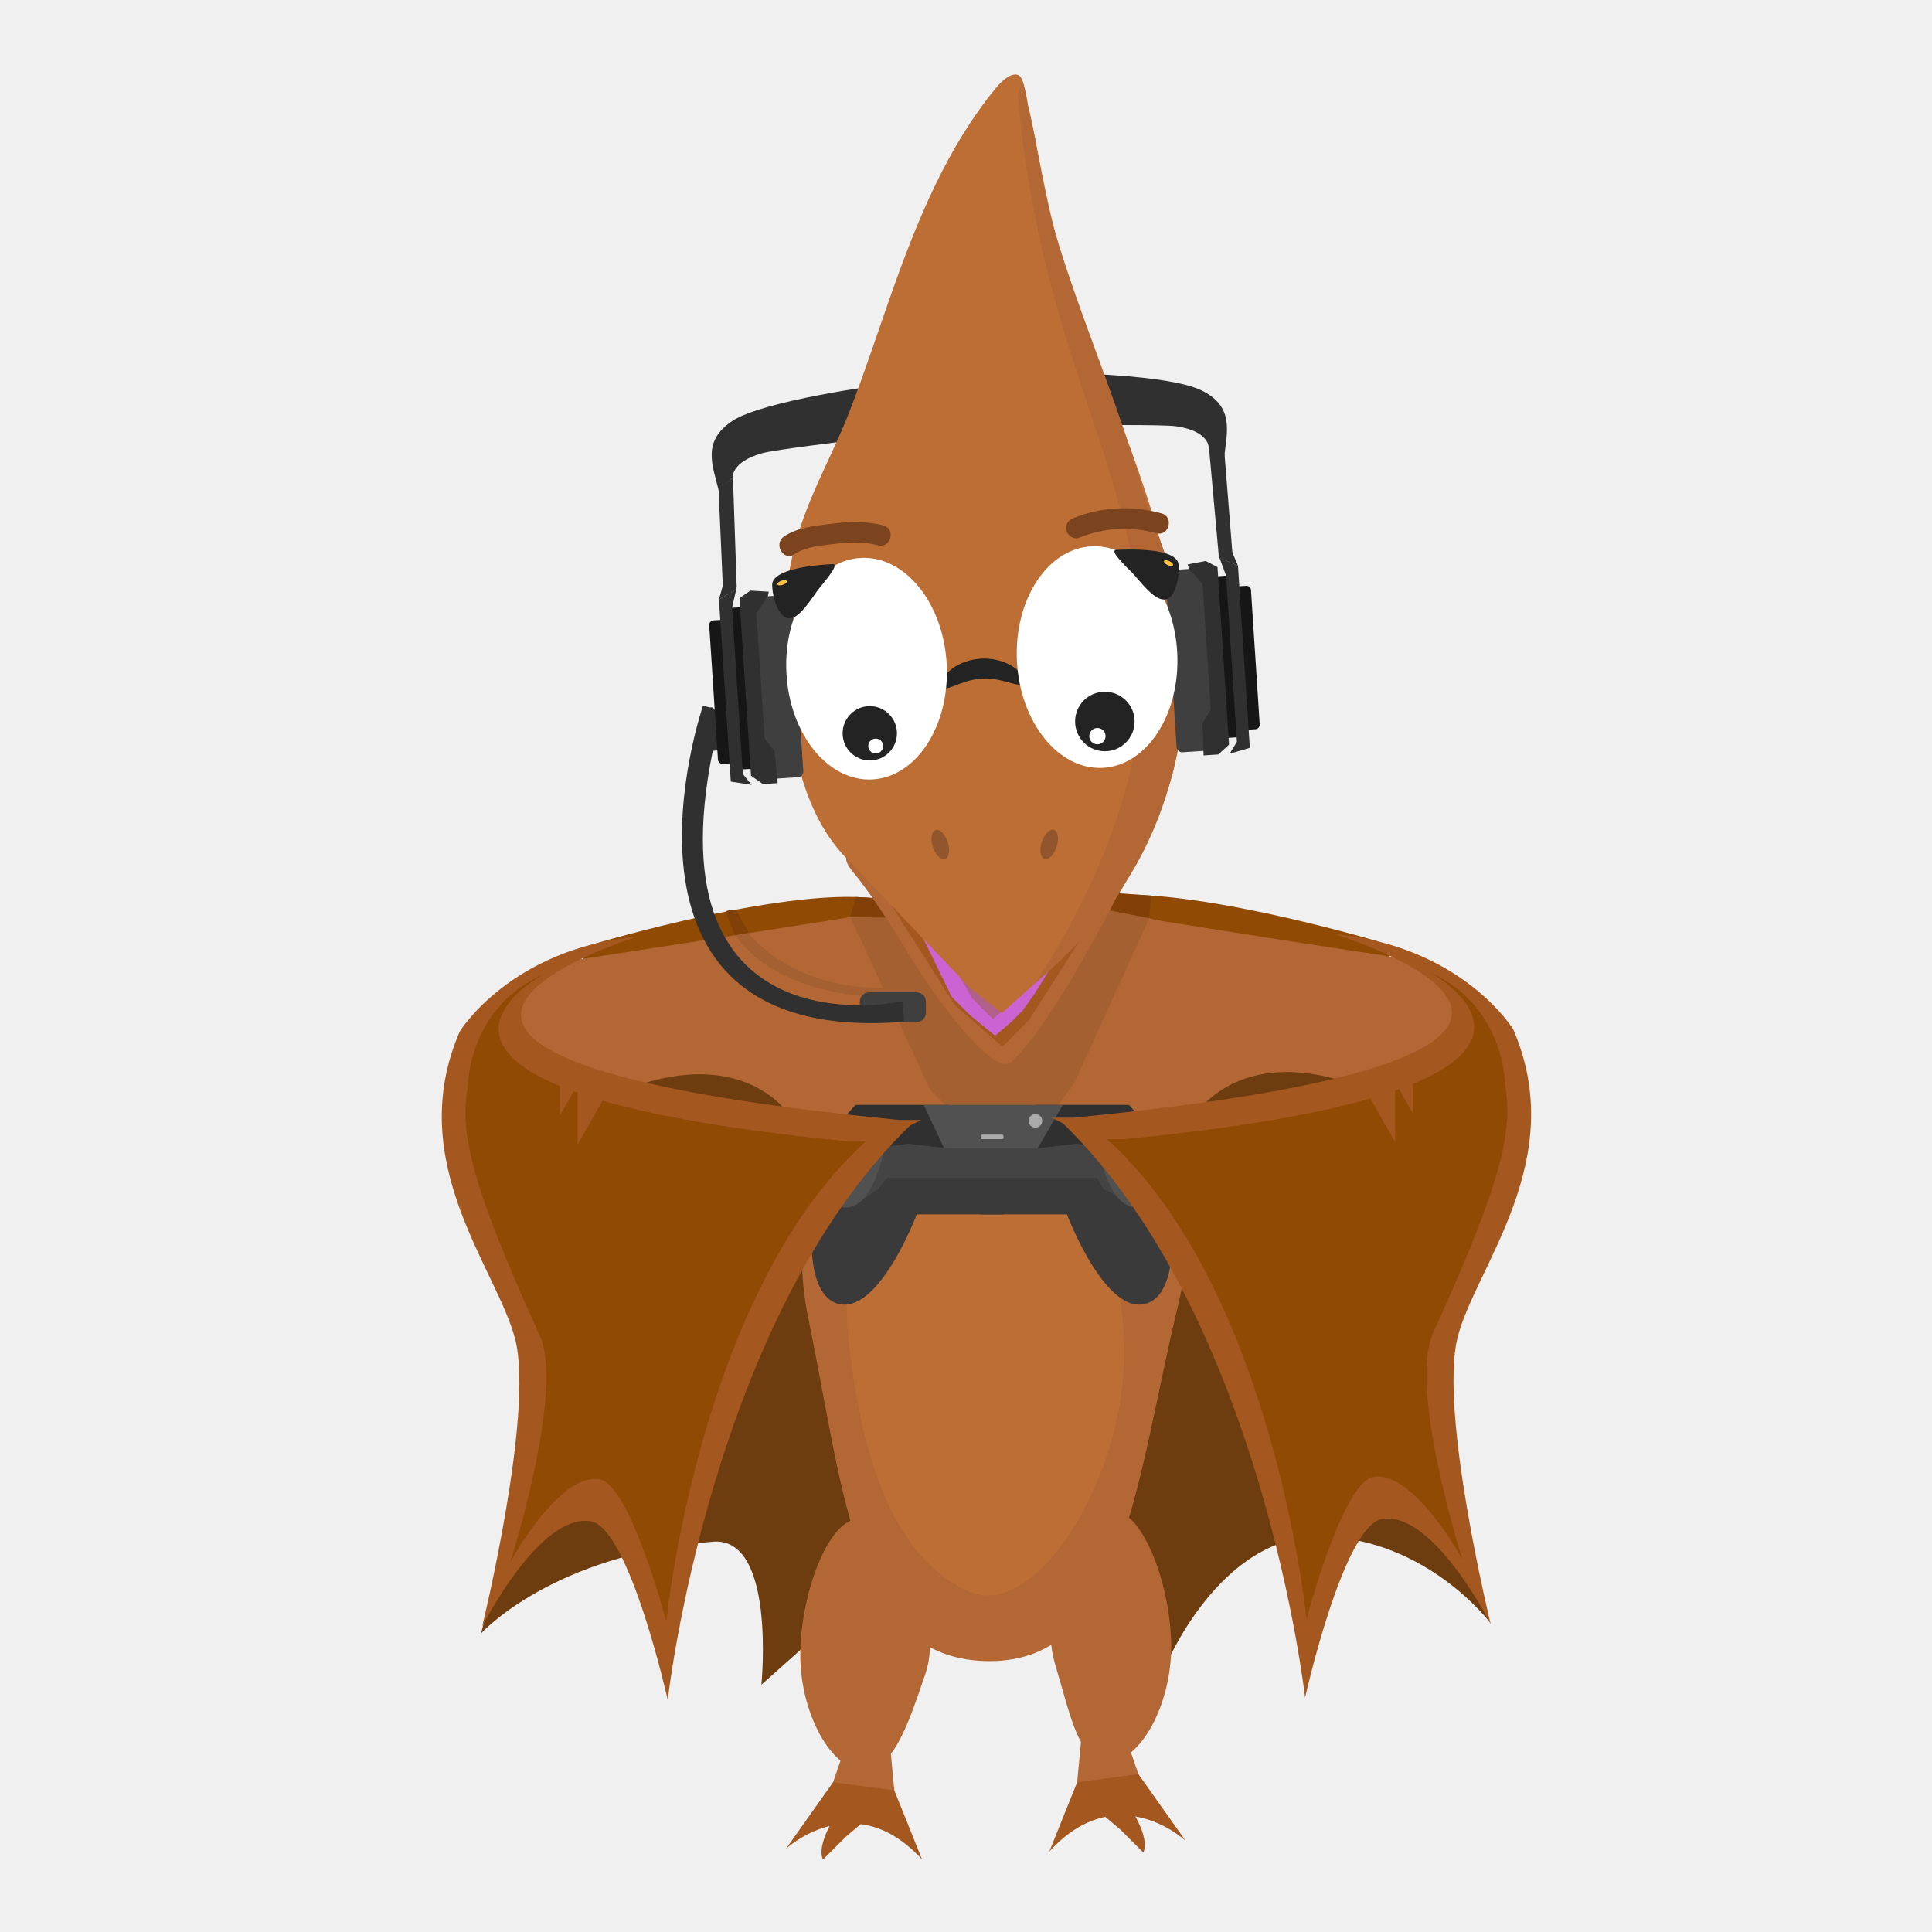
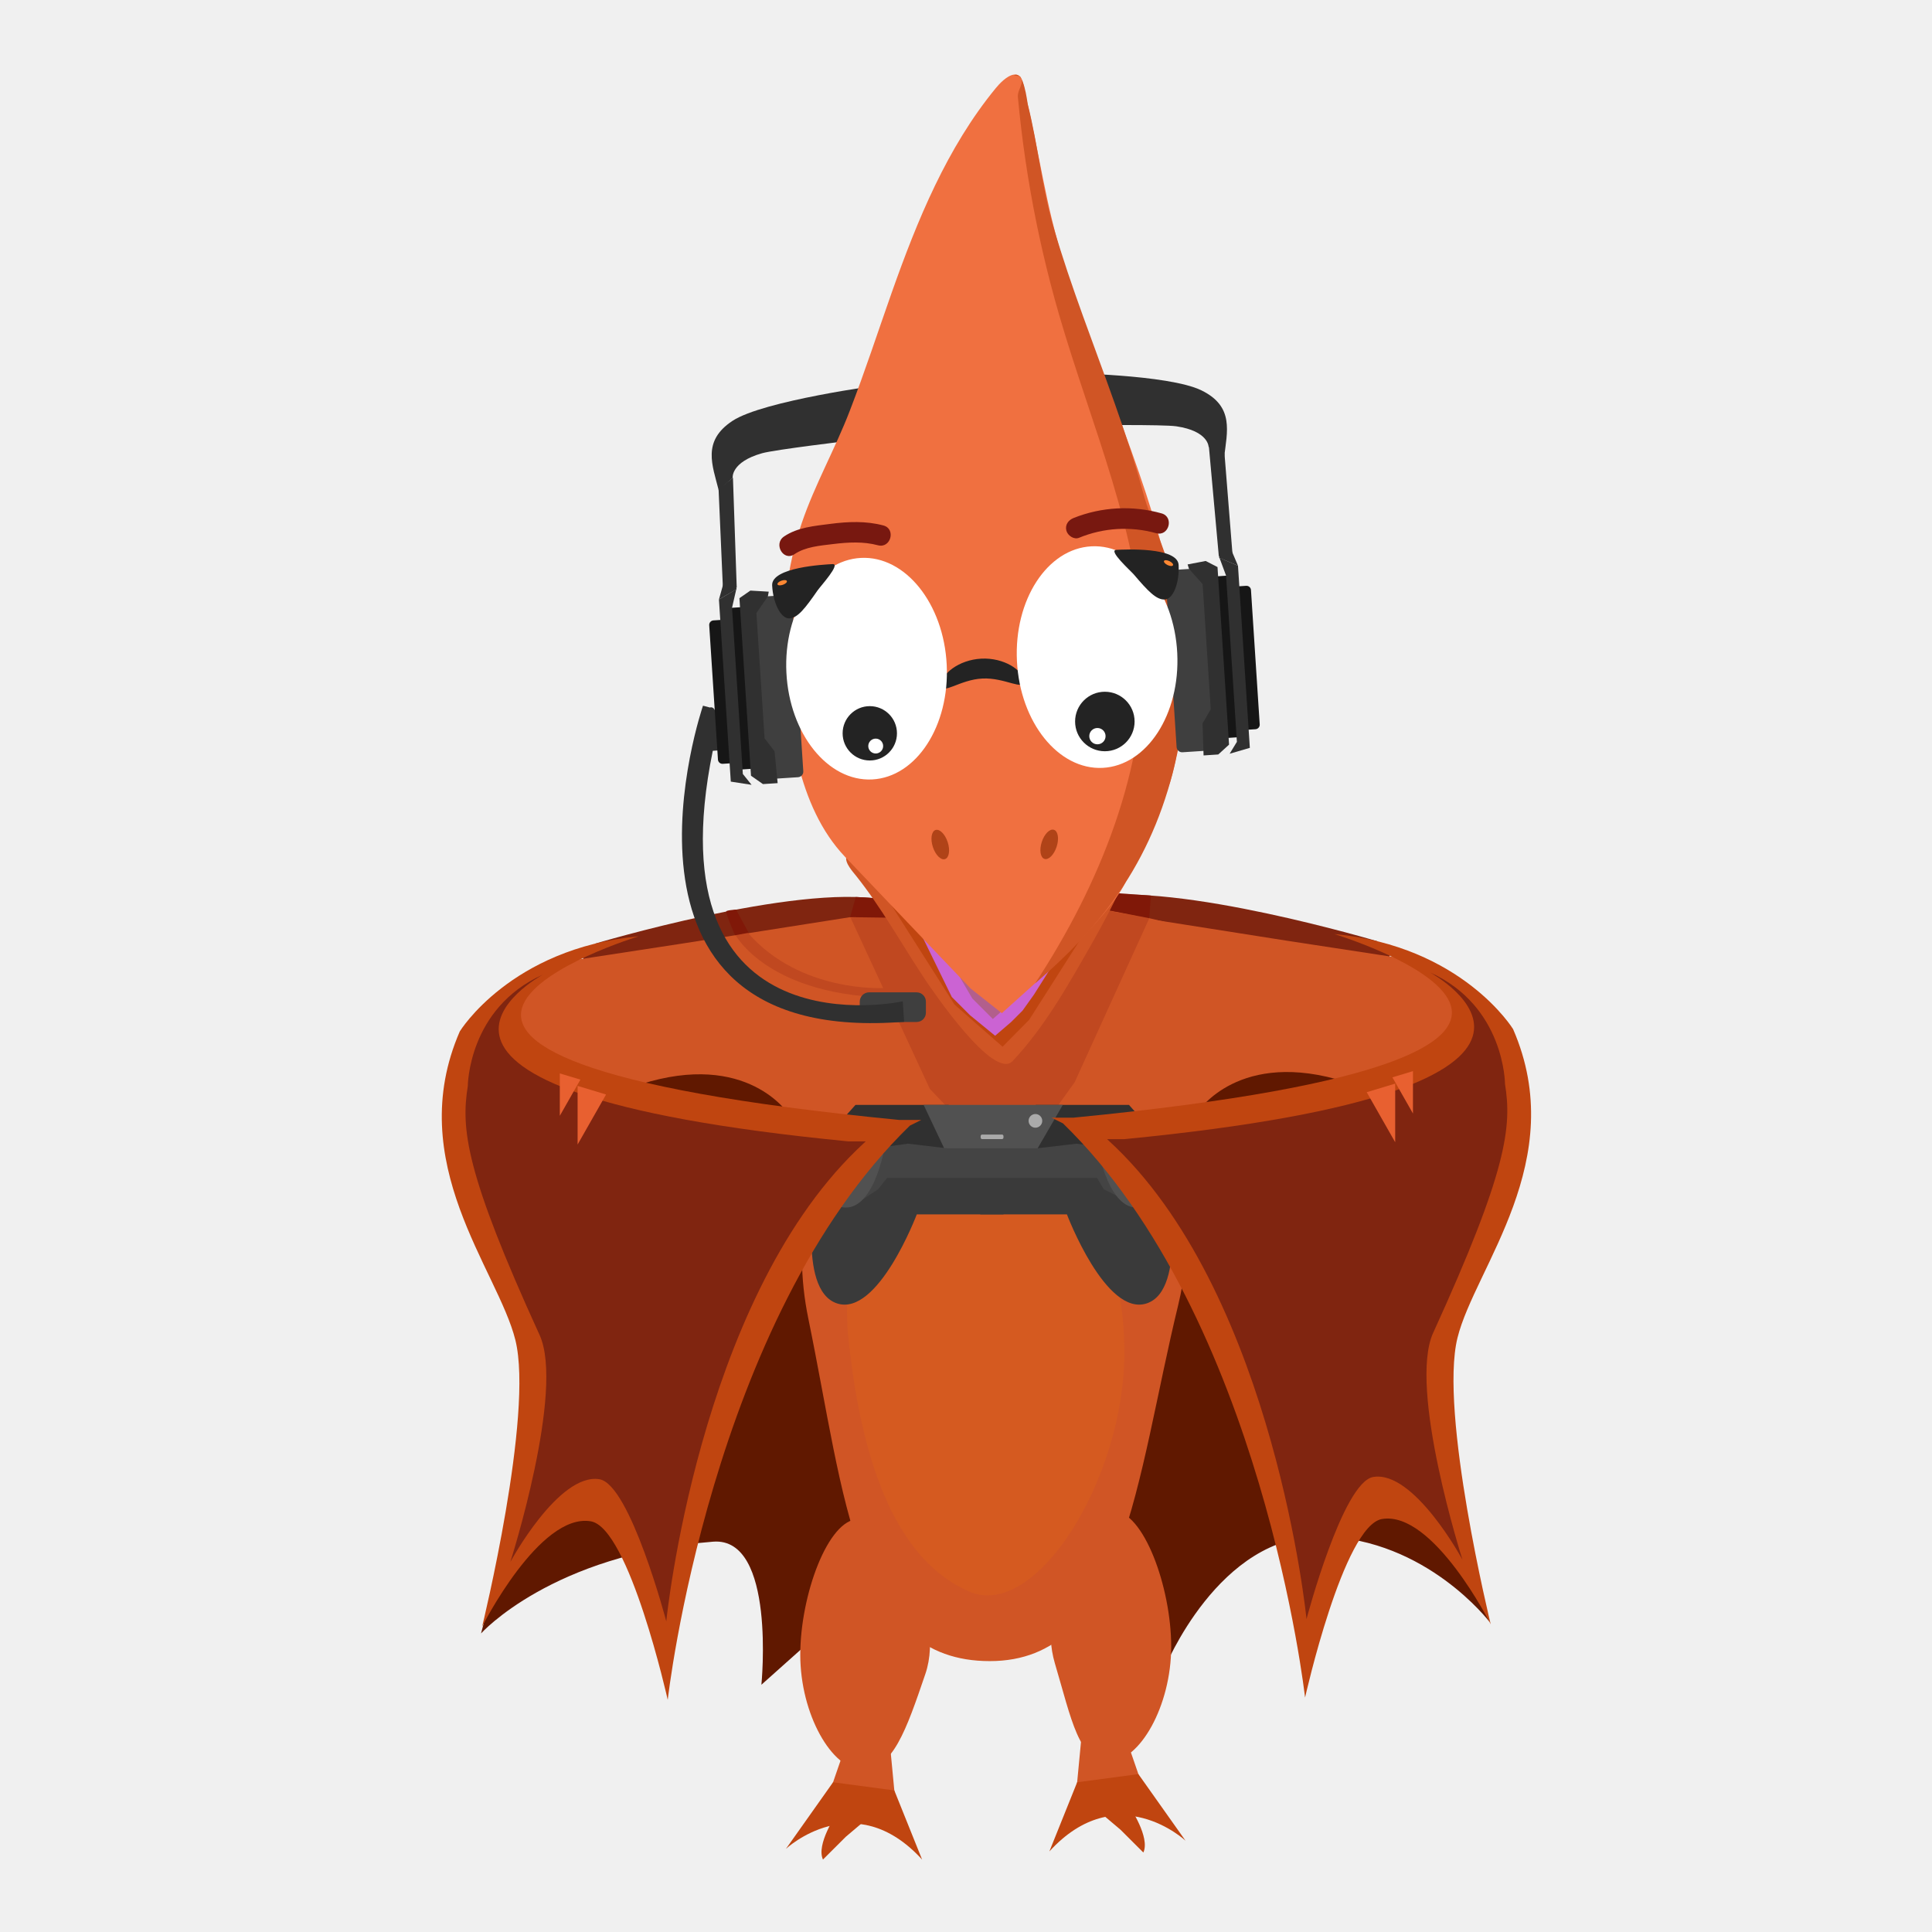
<svg xmlns="http://www.w3.org/2000/svg" viewBox="0 0 1280 1280">
  <defs>
-     <style>.cls-1{fill:#904a04;}.cls-2{fill:#b26734;}.cls-3{fill:#6d3c0f;}.cls-4{fill:#bd6e35;}.cls-5{fill:#a56032;}.cls-6{fill:#3a3a3a;}.cls-7{fill:#444;}.cls-8{fill:#515151;}.cls-9{fill:#303030;}.cls-10{fill:#aaa;}.cls-11{fill:#a4571f;}.cls-12{fill:#824009;}.cls-13{fill:#3f3f3f;}.cls-14{fill:#cb63d3;}.cls-15{fill:#b25f8c;}.cls-16{fill:#fff;}.cls-17{fill:#91562d;}.cls-18{fill:#232323;}.cls-19{fill:#161616;}.cls-20{fill:#7c441e;}.cls-21{fill:none;}.cls-22{fill:#ffc33e;}</style>
+     <style>.cls-1{fill:#802510;}.cls-2{fill:#d05525;}.cls-3{fill:#601800;}.cls-4{fill:#d55a20;}.cls-5{fill:#c04820;}.cls-6{fill:#3a3a3a;}.cls-7{fill:#444;}.cls-8{fill:#515151;}.cls-9{fill:#303030;}.cls-10{fill:#aaa;}.cls-11{fill:#c04510;}.cls-12{fill:#801808;}.cls-13{fill:#3f3f3f;}.cls-14{fill:#cb63d3;}.cls-15{fill:#b25f8c;}.cls-16{fill:#fff;}.cls-17{fill:#b04318;}.cls-18{fill:#232323;}.cls-19{fill:#161616;}.cls-20{fill:#781810;}.cls-21{fill:none;}.cls-22{fill:#ff8833;}.cls-23{fill:#E86030;}.cls-24{fill:#F07040;}</style>
  </defs>
  <g id="Layer_1" data-name="Layer 1">
    <path class="cls-1" d="M921.82,627.73s-2,9.07-2,10.58-52.4-4.53-52.4-4.53l2-16.63Z" />
    <path class="cls-1" d="M912.81,623.68s-133.07-39.78-190.5-29.2-20.22,41.57-20.22,41.57Z" />
    <path class="cls-1" d="M385.21,629.24s2,9.07,2,10.58,52.39-4.53,52.39-4.53l-2-16.63Z" />
    <path class="cls-1" d="M394.22,625.2S527.29,585.41,584.72,596s20.22,41.57,20.22,41.57Z" />
    <ellipse class="cls-2" cx="661.81" cy="721.44" rx="243.34" ry="123.94" />
    <path class="cls-2" d="M589.26,603.55,454.74,624.71,368,638l-23.38,24v42.51l4.43,52.9,73.33,26.45,57.09,3.78C462.74,617.52,589.26,603.55,589.26,603.55Z" />
    <path class="cls-3" d="M522.41,738.07s-27.2-42.32-98.24-19.65,39.3,42.32,39.3,42.32Z" />
    <path class="cls-3" d="M318.71,1082.18s47-52.34,153.74-60.78c41.82-3.3,32,94.78,32,94.78l71.24-63.61L715,1063.91l56.45,41.57s36.09-89.36,104.91-87.51,110.37,56.44,110.37,56.44l-87.43-276H393.23Z" />
    <path class="cls-2" d="M780.61,864.53c-28.25,116.39-35.37,236-124.87,236-89.31,0-95.6-107.1-120.18-226.8-22.46-109.4,48.38-182.41,120.18-182.41a131.4,131.4,0,0,1,65.58,18.13C766.57,735.84,798.71,790,780.61,864.53Z" />
    <path class="cls-4" d="M744.93,895.92c0,84.15-58.69,177.73-102.78,158.55-46.3-20.16-70.81-80-80-167.2-8.77-83.21,44.22-144.88,90.28-144.88S744.93,811.76,744.93,895.92Z" />
    <path class="cls-2" d="M717.77,602,852.29,623.2,939,636.44l23.38,24v42.51L958,755.82l-73.33,26.45-57.09,3.78C844.29,616,717.77,602,717.77,602Z" />
    <polygon class="cls-5" points="563.56 608.08 616.06 721.44 669 777 712 717 761.56 608.08 689.56 595.99 619.46 601.18 563.56 608.08" />
    <path class="cls-6" d="M773.17,783.34s13.81,71.11-13.4,80.18-52.9-58.95-52.9-58.95H649.44l-1.52-36.27,93.71-18.14Z" />
    <path class="cls-6" d="M541.09,783.34s-13.8,71.11,13.4,80.18,52.9-58.95,52.9-58.95h57.44l1.51-36.27-93.71-18.14Z" />
    <polygon class="cls-7" points="568.1 797.01 581.7 787.95 587.75 780.39 726.8 780.39 731.33 787.95 743.42 793.99 734.35 751.67 642.16 745.63 580.19 751.67 568.1 797.01" />
    <path class="cls-8" d="M772.48,760.11s7.55,32.49-15.12,39.26-30.26-40.1-30.26-40.1l16.66-4.58Z" />
    <path class="cls-8" d="M540.89,760.11S533.33,792.6,556,799.37s30.26-40.1,30.26-40.1l-16.66-4.58Z" />
    <polygon class="cls-9" points="686.19 732.02 747.96 732.02 773.65 760.74 746.45 762.25 713.19 757.72 687.5 760.74 686.19 732.02" />
    <polygon class="cls-9" points="628.55 732.02 566.78 732.02 541.09 760.74 568.3 762.25 601.55 757.72 627.24 760.74 628.55 732.02" />
    <polygon class="cls-8" points="687.5 760.74 625.53 760.74 611.93 732.02 704.13 732.02 687.5 760.74" />
    <circle class="cls-10" cx="685.99" cy="742.6" r="4.53" />
    <rect class="cls-10" x="649.71" y="751.67" width="15.11" height="3.02" rx="1" />
    <path class="cls-6" d="M559.56,793.1a79.75,79.75,0,0,0,9-27.76c.12-1-1.39-1-1.51,0a77.43,77.43,0,0,1-8.75,27c-.46.85.84,1.62,1.31.76Z" />
    <path class="cls-6" d="M754.31,792.34a77.41,77.41,0,0,1-8.74-27c-.13-1-1.64-1-1.51,0a79.33,79.33,0,0,0,9,27.76c.46.86,1.76.1,1.3-.76Z" />
    <path class="cls-11" d="M602.82,745.76c-132.25,128.47-160.43,380.45-160.43,380.45s-25.51-114.06-51-118.31c-34-5.67-71.95,69.74-71.95,69.74s34.32-140.44,22-189.87c-11.57-46.59-74.6-117.53-36.82-204.43,0,0,33.58-55,118.44-63,0,0-261.1,79.46,172.81,121.66h14.48Z" />
    <path class="cls-1" d="M567.57,761.87c-105.22,102.21-126.14,312.31-126.14,312.31s-23.94-90.75-44.23-94.13c-27.05-4.51-59.07,54.76-59.07,54.76s36.2-113.48,19.36-150.34C308.38,777,305.36,747.88,309.93,719.6c0,0,.08-51.55,49.69-73.86,0,0-142.7,76.88,202.53,110.46h11.39Z" />
    <path class="cls-3" d="M793.68,736.56s27.21-42.32,98.25-19.65-39.3,42.32-39.3,42.32Z" />
    <path class="cls-11" d="M704.21,744.24C836.46,872.72,864.64,1124.7,864.64,1124.7s25.51-114.07,51-118.32c34-5.66,72,69.75,72,69.75s-34.32-140.44-22-189.87c11.57-46.59,74.6-117.53,36.82-204.44,0,0-33.58-55-118.44-63,0,0,261.1,79.46-172.81,121.66H696.65Z" />
    <path class="cls-1" d="M739.46,760.36C844.68,862.57,865.6,1072.67,865.6,1072.67s23.93-90.75,44.22-94.14c27.06-4.51,59.08,54.77,59.08,54.77S932.69,919.82,949.53,883c49.12-107.52,52.14-136.59,47.57-164.87,0,0-.08-51.55-49.69-73.86,0,0,142.7,76.88-202.54,110.45H733.49Z" />
    <path class="cls-5" d="M487,619s21.91,42,107,42c4,0-8.89-6.4-8.89-6.4s-54.91,3.14-89.39-36.34C492,614,487,619,487,619Z" />
-     <polygon class="cls-11" points="382.68 719.43 382.68 758.27 401.54 725.13 382.68 719.43" />
-     <polygon class="cls-11" points="370.89 711.17 370.89 739.25 384.53 715.28 370.89 711.17" />
-     <polygon class="cls-11" points="924.35 717.92 924.35 756.76 905.49 723.62 924.35 717.92" />
-     <polygon class="cls-11" points="936.13 709.65 936.13 737.74 922.5 713.77 936.13 709.65" />
+     <polygon class="cls-23" points="382.68 719.43 382.68 758.27 401.54 725.13 382.68 719.43" />
+     <polygon class="cls-23" points="370.89 711.17 370.89 739.25 384.53 715.28 370.89 711.17" />
+     <polygon class="cls-23" points="924.35 717.92 924.35 756.76 905.49 723.62 924.35 717.92" />
+     <polygon class="cls-23" points="936.13 709.65 936.13 737.74 922.5 713.77 936.13 709.65" />
    <polygon class="cls-12" points="566.97 594.28 563.23 607.64 595.3 608.08 596.81 595.99 566.97 594.28" />
    <polygon class="cls-12" points="762.51 593.34 761.41 608.33 734.01 603.03 735.87 591.46 762.51 593.34" />
    <path class="cls-2" d="M613.09,1109c-12.68,37.21-21.62,63.4-41.79,63.4s-41.1-36.76-41.1-76.07,18.34-89.89,38.52-89.89S627.26,1067.41,613.09,1109Z" />
    <polygon class="cls-2" points="592.69 1188.11 550.72 1184.29 561.64 1152.63 589.21 1151.51 592.69 1188.11" />
    <path class="cls-11" d="M551.92,1180.8l40.58,5.38L610.91,1232c-45.11-49.36-90.21-7.08-90.21-7.08Z" />
    <path class="cls-11" d="M554.24,1201.83s-13.69,20.19-9,30.17l15.11-15.08,17.82-15.09Z" />
    <path class="cls-2" d="M698.85,1101.89c11.18,37.68,15.83,65.09,36,65.09s41.1-36.76,41.1-76.07S757.6,1001,737.43,1001,686.57,1060.49,698.85,1101.89Z" />
    <polygon class="cls-2" points="713.46 1182.72 755.42 1178.9 744.5 1147.24 716.94 1146.12 713.46 1182.72" />
    <path class="cls-11" d="M754.22,1175.41l-40.58,5.38-18.4,45.82c45.1-49.36,90.21-7.09,90.21-7.09Z" />
    <path class="cls-11" d="M748.5,1197.17s13.7,20.19,9,30.17l-15.12-15.09-17.82-15.08Z" />
    <rect class="cls-13" x="569.61" y="657.45" width="43.83" height="19.65" rx="6.17" />
    <path class="cls-9" d="M800.74,296.09s0-10.5-21.38-13.65c-8.72-1.29-59.12-.7-59.12-.7l-15.68-34.6s69.52.8,91.42,11.49S813,286,811,303.1" />
    <path class="cls-9" d="M485.42,316.6s-1.39-10.41,19.43-16.31c8.48-2.4,58.53-8.35,58.53-8.35L583.82,255s-78.21,10.41-98.54,23.84-13.3,29.32-9.12,46" />
    <path class="cls-2" d="M560.77,567.57c-1.3,4,4.4,10.16,6.51,12.81,16.61,20.85,29.62,44.28,44.26,66.55,6.38,9.71,46.93,69.27,59.36,56.05,21.16-22.5,36.75-50.25,52-77,16-28.08,30.2-57.4,39.11-88.55a8.31,8.31,0,0,0,.46-3.23c-1-8.41-37.28-9.1-44.15-10.15l-20.82-3.2c-1.88-.29-6.68-2-8.53-1.31l-97.35,36.15-19.31,7.17c-2.64,1-9.83,1.41-11.26,4.11A3.76,3.76,0,0,0,560.77,567.57Z" />
    <polygon class="cls-11" points="574.86 574.98 632.37 665.52 646.49 677.97 664.23 693.47 681.83 675.67 732.15 596.66 758.37 534.08 685.27 523.98 574.86 574.98" />
    <polyline class="cls-14" points="721.26 601.57 598.84 595.53 630.58 660.52 642.67 672.61 659.29 686.21 669.87 677.14 677.43 669.59 684.99 659.01" />
    <polygon class="cls-15" points="633.6 643.38 644.18 661.52 657.78 675.12 708.99 629.78 650.23 623.73 633.6 643.38" />
-     <path class="cls-4" d="M671.69,49.44c-4.64.63-9.72,6.23-12,9-32.3,39.35-51.93,87.41-68.9,135.4C581.58,219.94,573,246.3,563,272.17c-9.7,25.24-23.21,49-31.84,74.42-9.77,28.78-13.29,59.55-11.61,89.86,2.42,43.68,8.59,97.89,40.23,131.13,48.62,51.07,83.3,87.35,83.3,87.35l20.67,16.32,21.13-19S741.3,602.16,747.43,580s6.44-20.54,11.63-32.24,13.62-12.48,20-45.08c15.41-78.47-12.25-158.34-39.58-231.26-15.46-41.27-31.89-82.35-42.36-125.16-4.51-18.47-7.89-37.18-11.68-55.81-1.9-9.3-3.88-18.59-6.15-27.81-.8-3.23-1.12-11.16-4.6-12.78A5.4,5.4,0,0,0,671.69,49.44Z" />
+     <path class="cls-24" d="M671.69,49.44c-4.64.63-9.72,6.23-12,9-32.3,39.35-51.93,87.41-68.9,135.4C581.58,219.94,573,246.3,563,272.17c-9.7,25.24-23.21,49-31.84,74.42-9.77,28.78-13.29,59.55-11.61,89.86,2.42,43.68,8.59,97.89,40.23,131.13,48.62,51.07,83.3,87.35,83.3,87.35l20.67,16.32,21.13-19S741.3,602.16,747.43,580s6.44-20.54,11.63-32.24,13.62-12.48,20-45.08c15.41-78.47-12.25-158.34-39.58-231.26-15.46-41.27-31.89-82.35-42.36-125.16-4.51-18.47-7.89-37.18-11.68-55.81-1.9-9.3-3.88-18.59-6.15-27.81-.8-3.23-1.12-11.16-4.6-12.78A5.4,5.4,0,0,0,671.69,49.44Z" />
    <path class="cls-2" d="M675.74,50.6c3.58,4.67-1.86,8.25-1.34,13.89q.95,10.23,2.16,20.44,2.52,21.06,6.18,41.95a772.75,772.75,0,0,0,18.84,81.32c21.39,73.88,54.09,146.09,56,223,2,78.41-28.81,154.7-71.79,220.32,46-39.47,79.71-83.64,94.25-152.73,8.09-38.38,4.23-79.54-4.21-117.82-4.13-18.72-13.35-35.66-18.29-53.9-5.41-20-11.93-39.73-18.83-59.28-13.81-39.14-29.25-77.74-40.84-117.63-7.7-26.5-10.21-54.2-16.93-81-.45-1.76-2.47-22.71-9.26-19.26" />
    <path class="cls-16" d="M594.1,472.41c.74,11.43-7.13,21.25-17.59,21.93s-19.53-8-20.28-19.47,7.66-13.14,18.12-13.82S593.35,461,594.1,472.41Z" />
    <path class="cls-16" d="M760,462.52c.78,11.94-7.88,22.21-19.33,23s-21.37-8.33-22.14-20.26,8.4-14.1,19.86-14.84S759.21,450.59,760,462.52Z" />
    <ellipse class="cls-17" cx="622.99" cy="559.47" rx="5.17" ry="10.14" transform="translate(-142.84 220.9) rotate(-18.07)" />
    <ellipse class="cls-17" cx="695.17" cy="559.47" rx="10.14" ry="5.17" transform="translate(-52.38 1046.75) rotate(-71.93)" />
    <circle class="cls-18" cx="580.95" cy="482.63" r="7.67" />
    <circle class="cls-18" cx="735.18" cy="472.41" r="7.75" />
    <rect class="cls-13" x="775.83" y="376.94" width="27.21" height="120.91" rx="3.69" transform="translate(-26.73 52.17) rotate(-3.72)" />
    <rect class="cls-19" x="807.48" y="381.52" width="9.07" height="107.31" transform="translate(-26.53 53.63) rotate(-3.72)" />
    <rect class="cls-19" x="816.62" y="388.28" width="15.11" height="95.22" rx="3" transform="translate(-26.56 54.42) rotate(-3.72)" />
    <polygon class="cls-9" points="797.4 500.49 796.71 479.33 802.15 469.89 796.76 386.94 787.76 376.92 786.82 373.95 798.79 371.66 806.63 375.69 814.28 493.34 807.13 499.86 797.4 500.49" />
    <polygon class="cls-9" points="807.93 369.55 812.31 381.38 819.48 491.48 814.67 499.37 828.05 495.47 820.2 374.81 807.93 369.55" />
    <polygon class="cls-9" points="800.93 295.99 811.24 300.33 816.56 367.06 807.5 368.5 800.93 295.99" />
    <polygon class="cls-9" points="807.74 369.56 807.68 345.33 820.2 374.81 807.74 369.56" />
    <rect class="cls-9" x="466.97" y="474.71" width="10.58" height="22.67" rx="2.77" transform="translate(-30.55 31.68) rotate(-3.72)" />
    <path class="cls-9" d="M465.75,467.54S389.3,690.62,594.51,677.27L599,677l-.88-13.58S430.89,700,472.24,497.41c6.63-32.48-1.87-28.66-1.87-28.66Z" />
    <rect class="cls-13" x="501.33" y="394.8" width="27.21" height="120.91" rx="3.69" transform="translate(1058.33 876.12) rotate(176.28)" />
    <rect class="cls-19" x="487.73" y="402.31" width="9.07" height="107.31" transform="translate(1013.08 879.03) rotate(176.28)" />
    <rect class="cls-19" x="472.74" y="410.65" width="15.11" height="95.22" rx="3" transform="translate(989.32 884.38) rotate(176.28)" />
    <polygon class="cls-9" points="515.21 518.85 513.16 497.78 506.54 489.12 501.14 406.17 508.76 395.07 509.31 392 497.14 391.28 489.89 396.3 497.55 513.94 505.48 519.48 515.21 518.85" />
    <polygon class="cls-9" points="487.81 390.37 484.99 402.67 492.15 512.78 497.94 519.97 484.17 517.84 476.32 397.18 487.81 390.37" />
    <polygon class="cls-9" points="485.6 316.5 476.08 324.14 478.92 389.02 488.1 389.27 485.6 316.5" />
    <polygon class="cls-9" points="487.99 390.36 484.92 366.33 476.32 397.18 487.99 390.36" />
    <path class="cls-20" d="M526.29,367.2c7.4-5,17-5.67,25.6-6.74,10-1.22,20-1.81,29.79.8,8.46,2.26,12.08-10.86,3.61-13.12-11.6-3.09-23.42-2.58-35.22-1.05-10.48,1.36-21.66,2.26-30.65,8.36-7.2,4.89-.4,16.68,6.87,11.75Z" />
    <path class="cls-20" d="M714.85,356.31A78.59,78.59,0,0,1,766,353.26c8.44,2.36,12-10.76,3.61-13.12a90.81,90.81,0,0,0-58.36,3.06c-3.43,1.38-5.76,4.52-4.75,8.36.86,3.24,5,6.13,8.37,4.75Z" />
    <g id="Glasses">
      <path class="cls-18" d="M678.15,451.06c-.36-7-13-15.45-28-14.69s-26.76,10.41-26.41,17.43,12-3.51,27.08-4.26S678.5,458.09,678.15,451.06Z" />
      <ellipse class="cls-16" cx="574.11" cy="443.03" rx="53.17" ry="73.48" transform="translate(-21.53 29.39) rotate(-2.88)" />
      <ellipse class="cls-16" cx="726.85" cy="435.35" rx="53.17" ry="73.48" transform="translate(-20.95 37.06) rotate(-2.88)" />
      <path class="cls-21" d="M623.18,443.41l54.44-2.74" />
      <path class="cls-18" d="M541.67,391.16C533.46,403,528.51,409.42,523,409.7s-10.83-9.8-11.43-21.85,34.53-13.84,40.09-14.12S543.56,388.42,541.67,391.16Z" />
      <path class="cls-18" d="M751.2,380.62c9.35,11,14.92,16.85,20.48,16.57s9.79-10.83,9.19-22.88-35.75-10.31-41.31-10S749,378.09,751.2,380.62Z" />
    </g>
    <circle class="cls-18" cx="576.26" cy="485.84" r="18" />
    <circle class="cls-18" cx="731.99" cy="478.01" r="19.71" />
    <circle class="cls-16" cx="580.18" cy="494.28" r="4.93" />
    <circle class="cls-16" cx="727.07" cy="487.72" r="5.4" />
    <ellipse class="cls-22" cx="518.2" cy="386.11" rx="3.29" ry="1.44" transform="translate(-98.95 194.44) rotate(-19.44)" />
    <ellipse class="cls-22" cx="774.2" cy="373.11" rx="1.44" ry="3.29" transform="translate(103.54 910.52) rotate(-64.44)" />
    <path class="cls-12" d="M487,619.64s-5.33-11.84-5.87-15.72c-.13-.92,6.55-1.26,6.55-1.26L496,618Z" />
  </g>
</svg>
